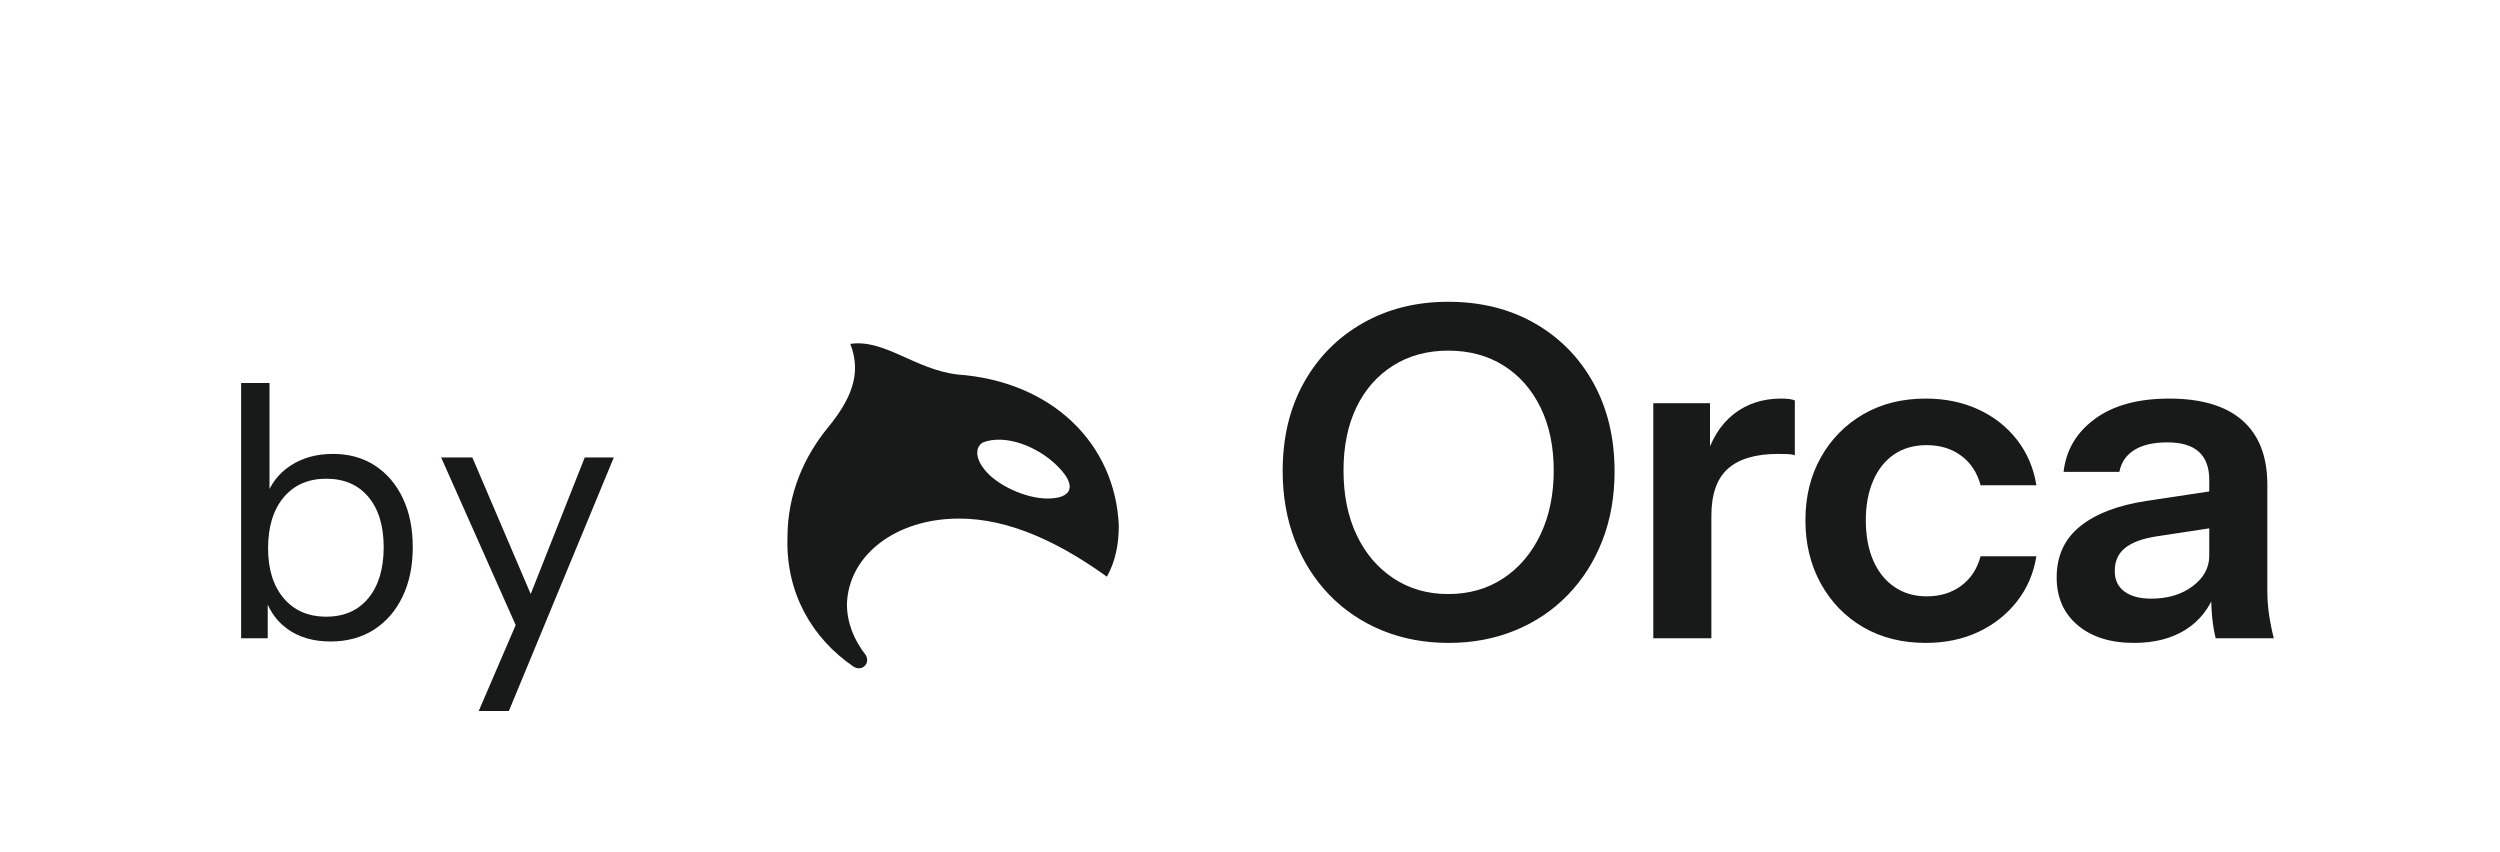
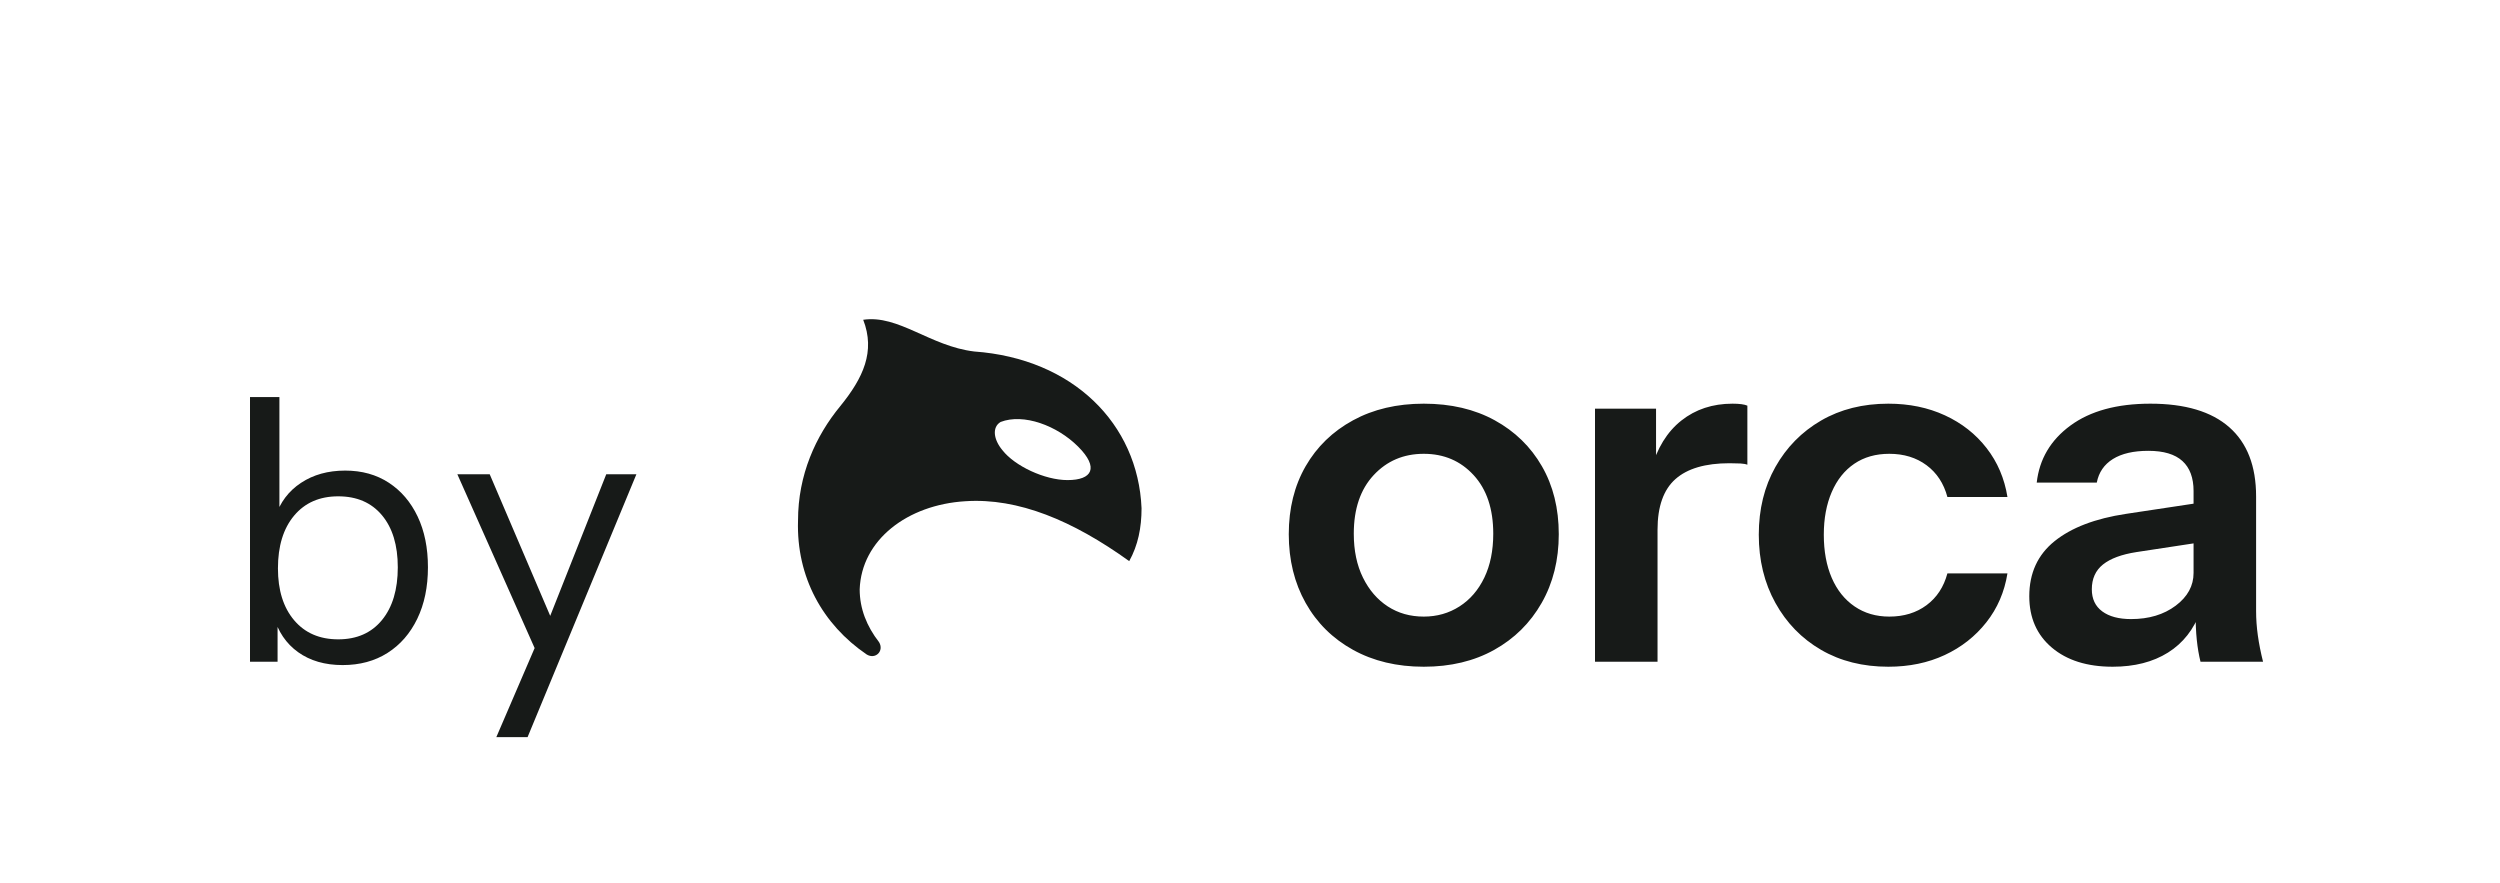
- <svg xmlns="http://www.w3.org/2000/svg" viewBox="0 0 282 96" width="282" height="96">
+ <svg xmlns="http://www.w3.org/2000/svg" viewBox="0 0 272 96" width="272" height="96">
  <g fill="#171A18">
    <path d="M37.28 72.36Q34.4 72.36 32.44 70.96Q30.48 69.56 29.76 67.0L30.2 66.92V72.0H27.2V43.2H30.4V56.36L29.96 56.24Q30.72 53.88 32.74 52.54Q34.76 51.2 37.56 51.2Q40.28 51.2 42.3 52.52Q44.32 53.84 45.44 56.2Q46.56 58.56 46.56 61.72Q46.56 64.92 45.4 67.32Q44.24 69.72 42.16 71.04Q40.08 72.36 37.28 72.36ZM36.8 69.56Q39.84 69.56 41.56 67.46Q43.28 65.36 43.28 61.72Q43.28 58.12 41.56 56.06Q39.84 54.0 36.8 54.0Q33.76 54.0 32.0 56.1Q30.24 58.2 30.24 61.84Q30.24 65.4 32.0 67.48Q33.76 69.56 36.8 69.56Z M54 80.2 58.56 69.6 59.28 68.48 65.96 51.6H69.24L57.4 80.2ZM58.92 72.2 49.76 51.6H53.28L61.16 70.04Z" />
-     <g transform="translate(84.8 34.0) scale(0.19167)">
+     <g transform="translate(82.8 30.0) scale(0.19167)">
      <path d="M58 25 C78 22 96 40 121 43 C177 47 214 84 216 132 C216 143 214 153 209 162 C177 139 146 126 116 128 C83 130 57 150 56 178 C56 189 60 199 67 208 C70 213 65 218 60 215 C35 198 20 171 21 139 C21 113 31 91 45 74 C58 58 65 43 58 25 Z M136 83 C149 78 168 85 180 97 C192 109 188 116 174 116 C161 116 144 108 137 99 C132 93 131 86 136 83 Z" fill-rule="evenodd" />
    </g>
-     <path d="M163.404 72.52Q159.348 72.52 155.916 71.116Q152.484 69.712 149.962 67.112Q147.44 64.512 146.062 60.95Q144.684 57.388 144.684 53.124Q144.684 47.456 147.076 43.166Q149.468 38.876 153.706 36.458Q157.944 34.04 163.352 34.04Q168.864 34.04 173.102 36.458Q177.34 38.876 179.732 43.192Q182.124 47.508 182.124 53.176Q182.124 57.44 180.746 60.976Q179.368 64.512 176.846 67.112Q174.324 69.712 170.892 71.116Q167.46 72.52 163.404 72.52ZM163.352 67.008Q166.888 67.008 169.566 65.24Q172.244 63.472 173.752 60.326Q175.26 57.18 175.26 53.072Q175.26 49.016 173.778 45.974Q172.296 42.932 169.618 41.242Q166.94 39.552 163.352 39.552Q159.816 39.552 157.138 41.242Q154.46 42.932 153.004 45.948Q151.548 48.964 151.548 53.072Q151.548 57.232 153.03 60.352Q154.512 63.472 157.19 65.24Q159.868 67.008 163.352 67.008Z M186.492 72.0V45.48H192.888V51.876H193.044V72.0ZM193.044 58.168 192.368 51.876Q193.304 48.496 195.54 46.728Q197.776 44.96 200.896 44.96Q201.988 44.96 202.456 45.168V51.356Q202.196 51.252 201.728 51.226Q201.26 51.2 200.584 51.2Q196.788 51.2 194.916 52.864Q193.044 54.528 193.044 58.168Z M217.224 72.52Q213.22 72.52 210.178 70.752Q207.136 68.984 205.394 65.838Q203.652 62.692 203.652 58.688Q203.652 54.684 205.394 51.59Q207.136 48.496 210.178 46.728Q213.22 44.96 217.224 44.96Q220.5 44.96 223.152 46.182Q225.804 47.404 227.52 49.614Q229.236 51.824 229.704 54.736H223.412Q222.84 52.604 221.228 51.408Q219.616 50.212 217.328 50.212Q215.196 50.212 213.662 51.252Q212.128 52.292 211.296 54.216Q210.464 56.14 210.464 58.688Q210.464 61.288 211.296 63.212Q212.128 65.136 213.688 66.202Q215.248 67.268 217.328 67.268Q219.616 67.268 221.228 66.072Q222.84 64.876 223.412 62.744H229.704Q229.236 65.656 227.494 67.866Q225.752 70.076 223.126 71.298Q220.5 72.52 217.224 72.52Z M249.932 72.0Q249.672 70.96 249.542 69.712Q249.412 68.464 249.412 66.696H249.204V54.112Q249.204 52.032 248.034 50.966Q246.864 49.9 244.472 49.9Q242.132 49.9 240.754 50.758Q239.376 51.616 239.064 53.228H232.772Q233.188 49.536 236.308 47.248Q239.428 44.96 244.68 44.96Q250.14 44.96 252.948 47.43Q255.756 49.9 255.756 54.684V66.696Q255.756 67.944 255.938 69.244Q256.12 70.544 256.484 72.0ZM240.728 72.52Q236.724 72.52 234.358 70.518Q231.992 68.516 231.992 65.136Q231.992 61.496 234.644 59.364Q237.296 57.232 242.132 56.504L250.4 55.256V59.416L243.224 60.508Q240.884 60.872 239.714 61.808Q238.544 62.744 238.544 64.408Q238.544 65.916 239.636 66.722Q240.728 67.528 242.652 67.528Q245.46 67.528 247.332 66.124Q249.204 64.72 249.204 62.692L249.932 66.696Q248.892 69.556 246.526 71.038Q244.16 72.52 240.728 72.52Z" />
+     <path d="M154.906 72.54Q150.532 72.54 147.211 70.704Q143.89 68.868 142.054 65.601Q140.218 62.334 140.218 58.122Q140.218 53.91 142.054 50.724Q143.89 47.538 147.211 45.729Q150.532 43.92 154.906 43.92Q159.334 43.92 162.628 45.729Q165.922 47.538 167.758 50.724Q169.594 53.91 169.594 58.122Q169.594 62.334 167.731 65.601Q165.868 68.868 162.574 70.704Q159.28 72.54 154.906 72.54ZM154.906 67.086Q157.066 67.086 158.794 65.979Q160.522 64.872 161.494 62.847Q162.466 60.822 162.466 58.068Q162.466 54.018 160.333 51.696Q158.2 49.374 154.906 49.374Q151.612 49.374 149.452 51.696Q147.292 54.018 147.292 58.068Q147.292 60.822 148.291 62.847Q149.29 64.872 150.991 65.979Q152.692 67.086 154.906 67.086Z M173.536 72.0V44.46H180.178V51.102H180.34V72.0ZM180.34 57.636 179.638 51.102Q180.61 47.592 182.932 45.756Q185.254 43.92 188.494 43.92Q189.628 43.92 190.114 44.136V50.562Q189.844 50.454 189.358 50.427Q188.872 50.4 188.17 50.4Q184.228 50.4 182.284 52.128Q180.34 53.856 180.34 57.636Z M205.45 72.54Q201.292 72.54 198.133 70.704Q194.974 68.868 193.165 65.601Q191.356 62.334 191.356 58.176Q191.356 54.018 193.165 50.805Q194.974 47.592 198.133 45.756Q201.292 43.92 205.45 43.92Q208.852 43.92 211.606 45.189Q214.36 46.458 216.142 48.753Q217.924 51.048 218.41 54.072H211.876Q211.282 51.858 209.608 50.616Q207.934 49.374 205.558 49.374Q203.344 49.374 201.751 50.454Q200.158 51.534 199.294 53.532Q198.43 55.53 198.43 58.176Q198.43 60.876 199.294 62.874Q200.158 64.872 201.778 65.979Q203.398 67.086 205.558 67.086Q207.934 67.086 209.608 65.844Q211.282 64.602 211.876 62.388H218.41Q217.924 65.412 216.115 67.707Q214.306 70.002 211.579 71.271Q208.852 72.54 205.45 72.54Z M239.416 72.0Q239.146 70.92 239.011 69.624Q238.876 68.328 238.876 66.492H238.66V53.424Q238.66 51.264 237.445 50.157Q236.23 49.05 233.746 49.05Q231.316 49.05 229.885 49.941Q228.454 50.832 228.13 52.506H221.596Q222.028 48.672 225.268 46.296Q228.508 43.92 233.962 43.92Q239.632 43.92 242.548 46.485Q245.464 49.05 245.464 54.018V66.492Q245.464 67.788 245.653 69.138Q245.842 70.488 246.22 72.0ZM229.858 72.54Q225.7 72.54 223.243 70.461Q220.786 68.382 220.786 64.872Q220.786 61.092 223.54 58.878Q226.294 56.664 231.316 55.908L239.902 54.612V58.932L232.45 60.066Q230.02 60.444 228.805 61.416Q227.59 62.388 227.59 64.116Q227.59 65.682 228.724 66.519Q229.858 67.356 231.856 67.356Q234.772 67.356 236.716 65.898Q238.66 64.44 238.66 62.334L239.416 66.492Q238.336 69.462 235.879 71.001Q233.422 72.54 229.858 72.54Z" />
  </g>
</svg>
